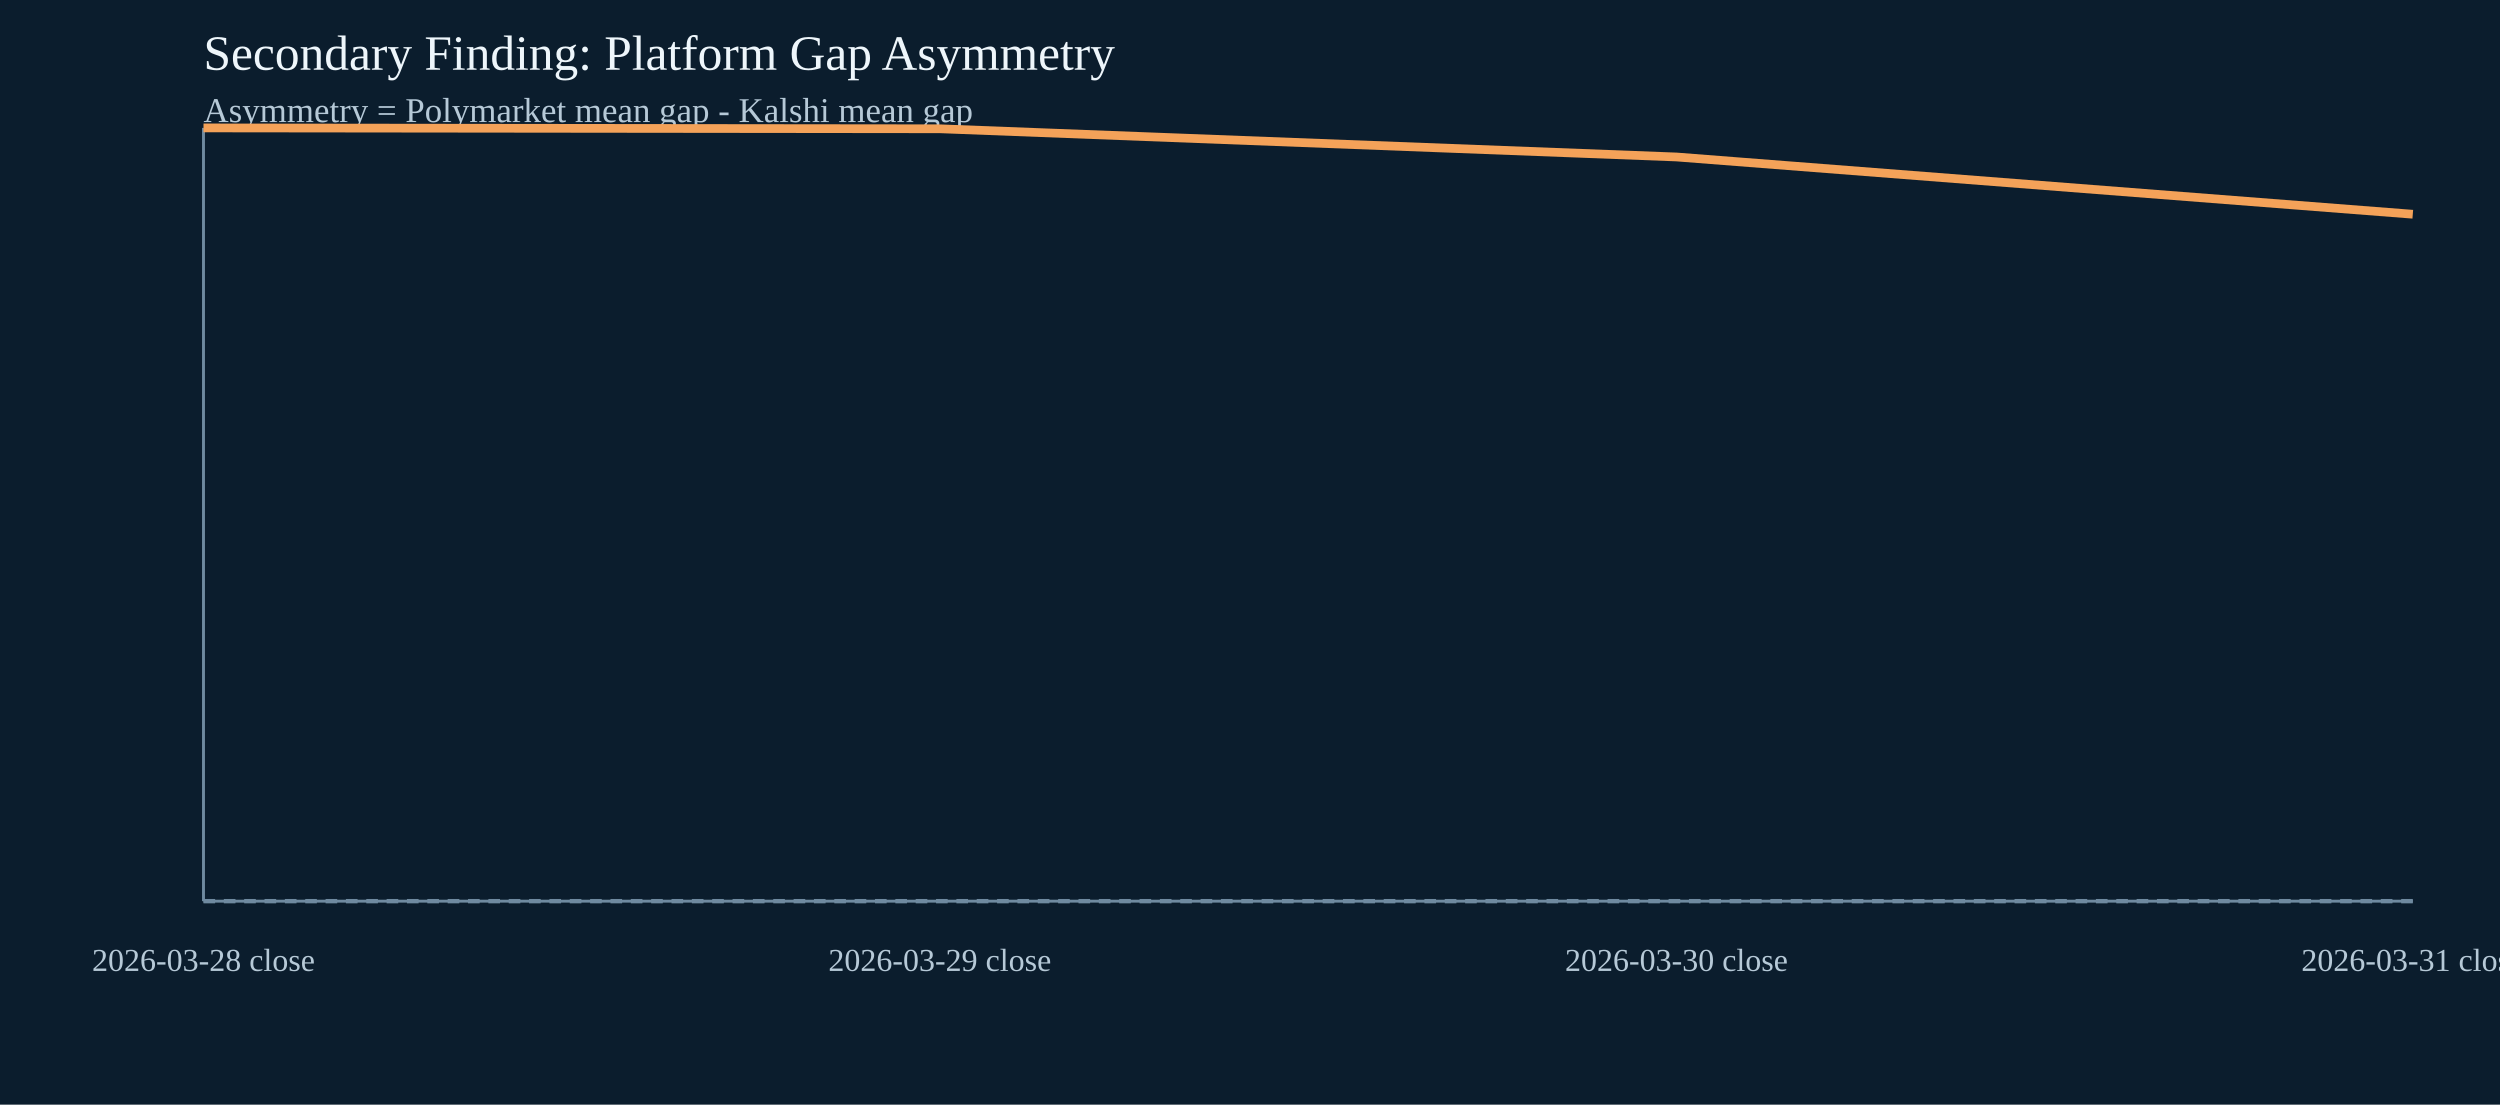
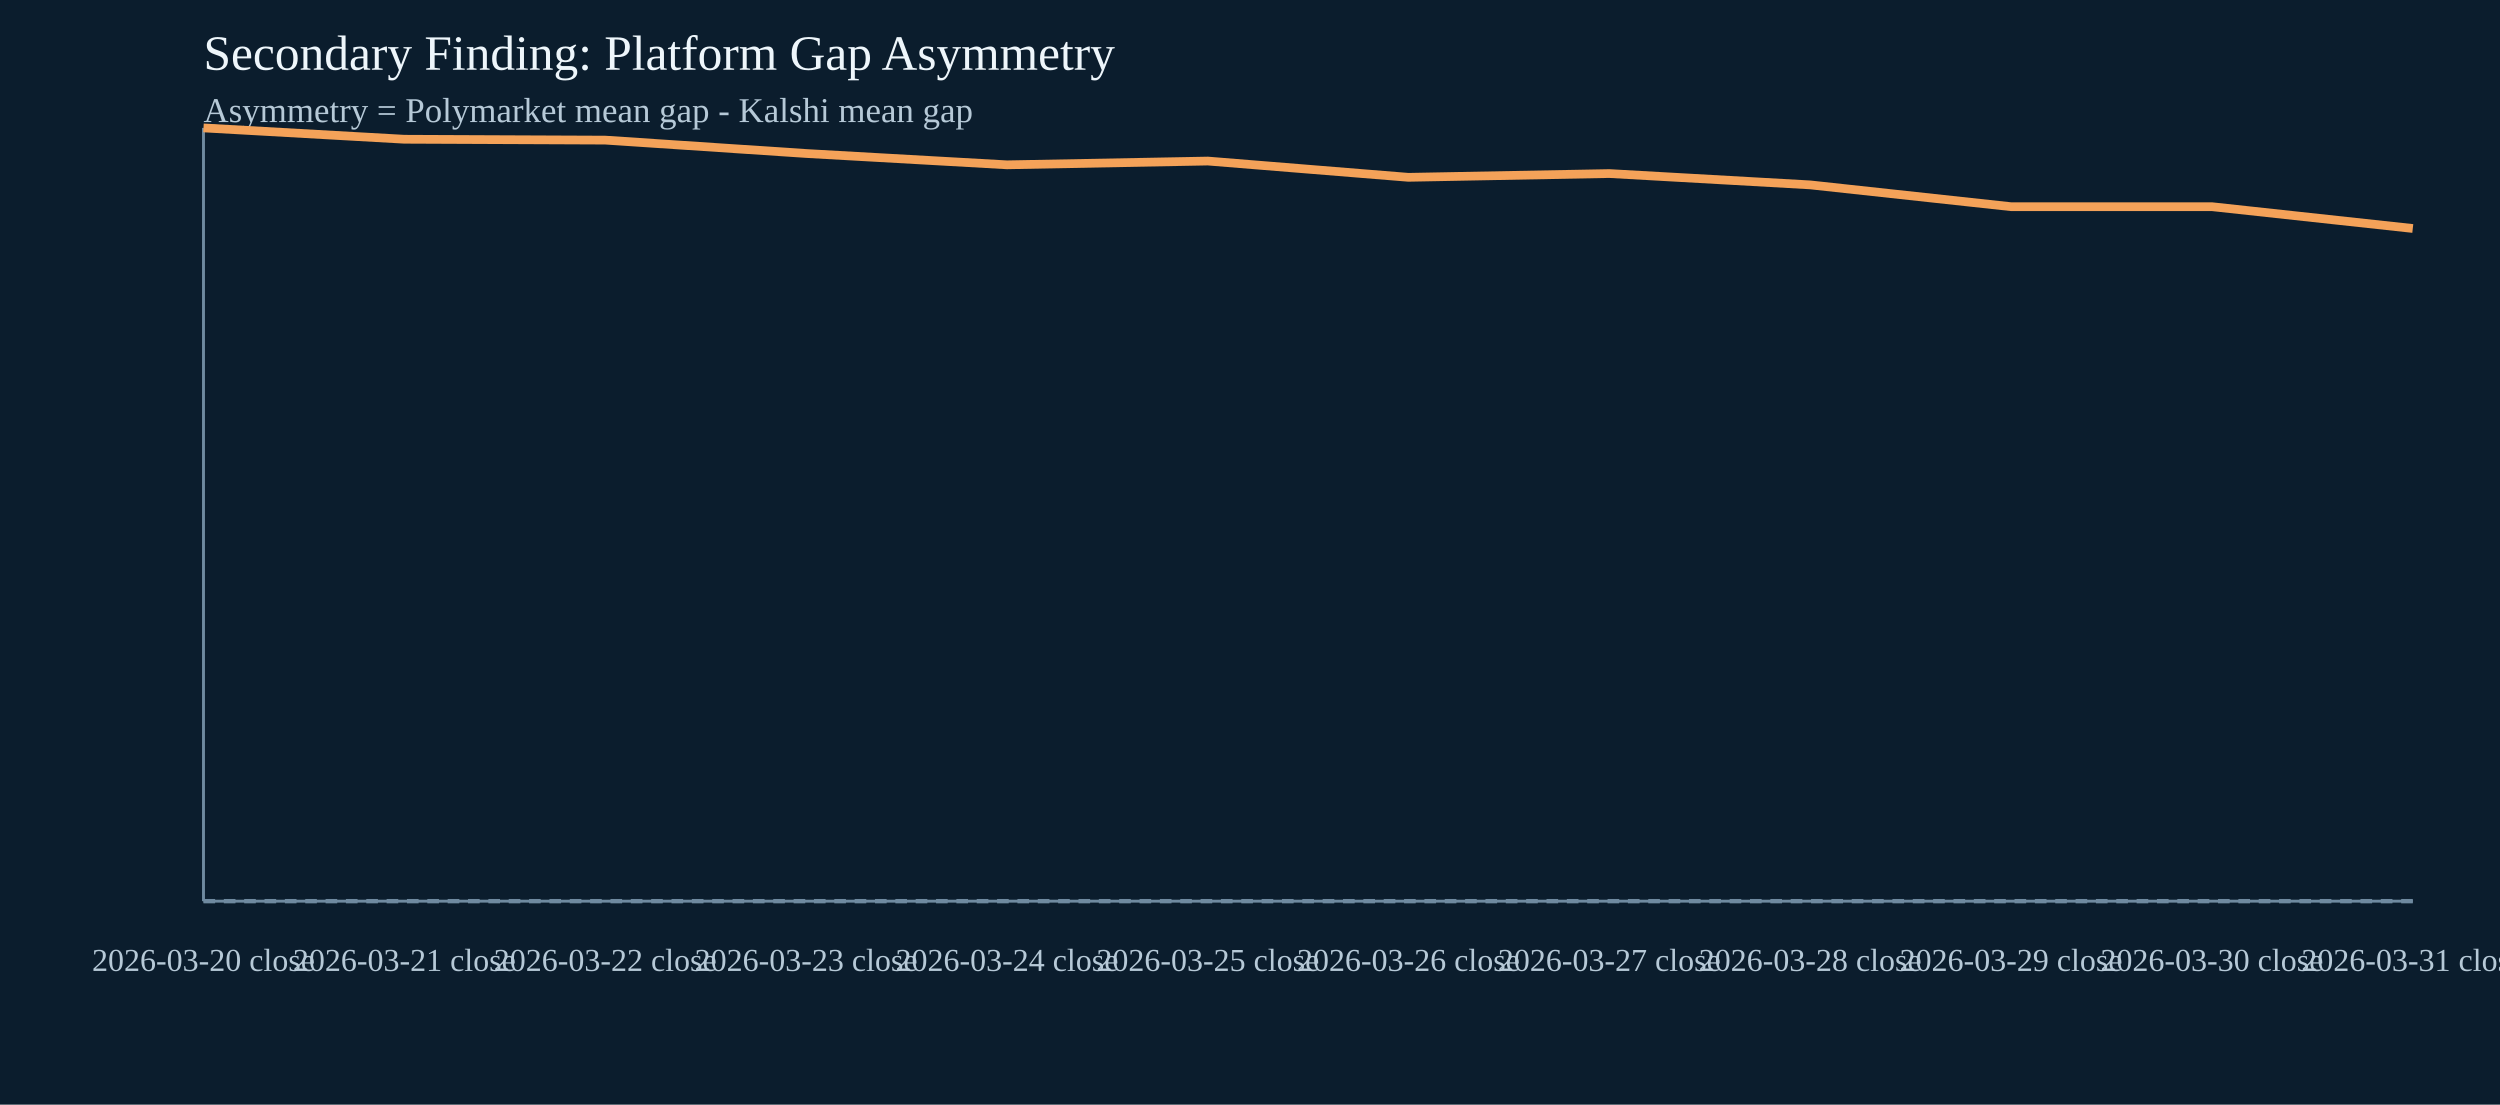
<svg xmlns="http://www.w3.org/2000/svg" width="860" height="380" viewBox="0 0 860 380">
  <rect x="0" y="0" width="100%" height="100%" fill="#0b1d2d" />
  <line x1="70" y1="310" x2="830" y2="310" stroke="#6f8aa0" />
  <line x1="70" y1="44" x2="70" y2="310" stroke="#6f8aa0" />
  <polyline fill="none" stroke="#6f8aa0" stroke-dasharray="4 3" stroke-width="1.5" points="70.0,310.0 830.0,310.0" />
  <text x="70" y="24" fill="#eef6fb" font-size="17">Secondary Finding: Platform Gap Asymmetry</text>
  <text x="70" y="42" fill="#b6c9d7" font-size="12">Asymmetry = Polymarket mean gap - Kalshi mean gap</text>
-   <polyline fill="none" stroke="#f4a259" stroke-width="3" points="70.0,44.0 323.3,44.3 576.7,54.0 830.0,73.7" />
-   <text x="70.0" y="334" text-anchor="middle" fill="#b6c9d7" font-size="11">2026-03-28 close</text>
-   <text x="323.3" y="334" text-anchor="middle" fill="#b6c9d7" font-size="11">2026-03-29 close</text>
-   <text x="576.7" y="334" text-anchor="middle" fill="#b6c9d7" font-size="11">2026-03-30 close</text>
+   <polyline fill="none" stroke="#f4a259" stroke-width="3" points="70.0,44.0 139.1,47.9 208.2,48.2 277.3,52.8 346.4,56.7 415.5,55.4 484.5,61.0 553.6,59.7 622.7,63.6 691.8,71.1 760.9,71.1 830.0,78.6" />
+   <text x="70.0" y="334" text-anchor="middle" fill="#b6c9d7" font-size="11">2026-03-20 close</text>
+   <text x="139.1" y="334" text-anchor="middle" fill="#b6c9d7" font-size="11">2026-03-21 close</text>
+   <text x="208.2" y="334" text-anchor="middle" fill="#b6c9d7" font-size="11">2026-03-22 close</text>
+   <text x="277.3" y="334" text-anchor="middle" fill="#b6c9d7" font-size="11">2026-03-23 close</text>
+   <text x="346.4" y="334" text-anchor="middle" fill="#b6c9d7" font-size="11">2026-03-24 close</text>
+   <text x="415.5" y="334" text-anchor="middle" fill="#b6c9d7" font-size="11">2026-03-25 close</text>
+   <text x="484.5" y="334" text-anchor="middle" fill="#b6c9d7" font-size="11">2026-03-26 close</text>
+   <text x="553.6" y="334" text-anchor="middle" fill="#b6c9d7" font-size="11">2026-03-27 close</text>
+   <text x="622.7" y="334" text-anchor="middle" fill="#b6c9d7" font-size="11">2026-03-28 close</text>
+   <text x="691.8" y="334" text-anchor="middle" fill="#b6c9d7" font-size="11">2026-03-29 close</text>
+   <text x="760.9" y="334" text-anchor="middle" fill="#b6c9d7" font-size="11">2026-03-30 close</text>
  <text x="830.0" y="334" text-anchor="middle" fill="#b6c9d7" font-size="11">2026-03-31 close</text>
</svg>
